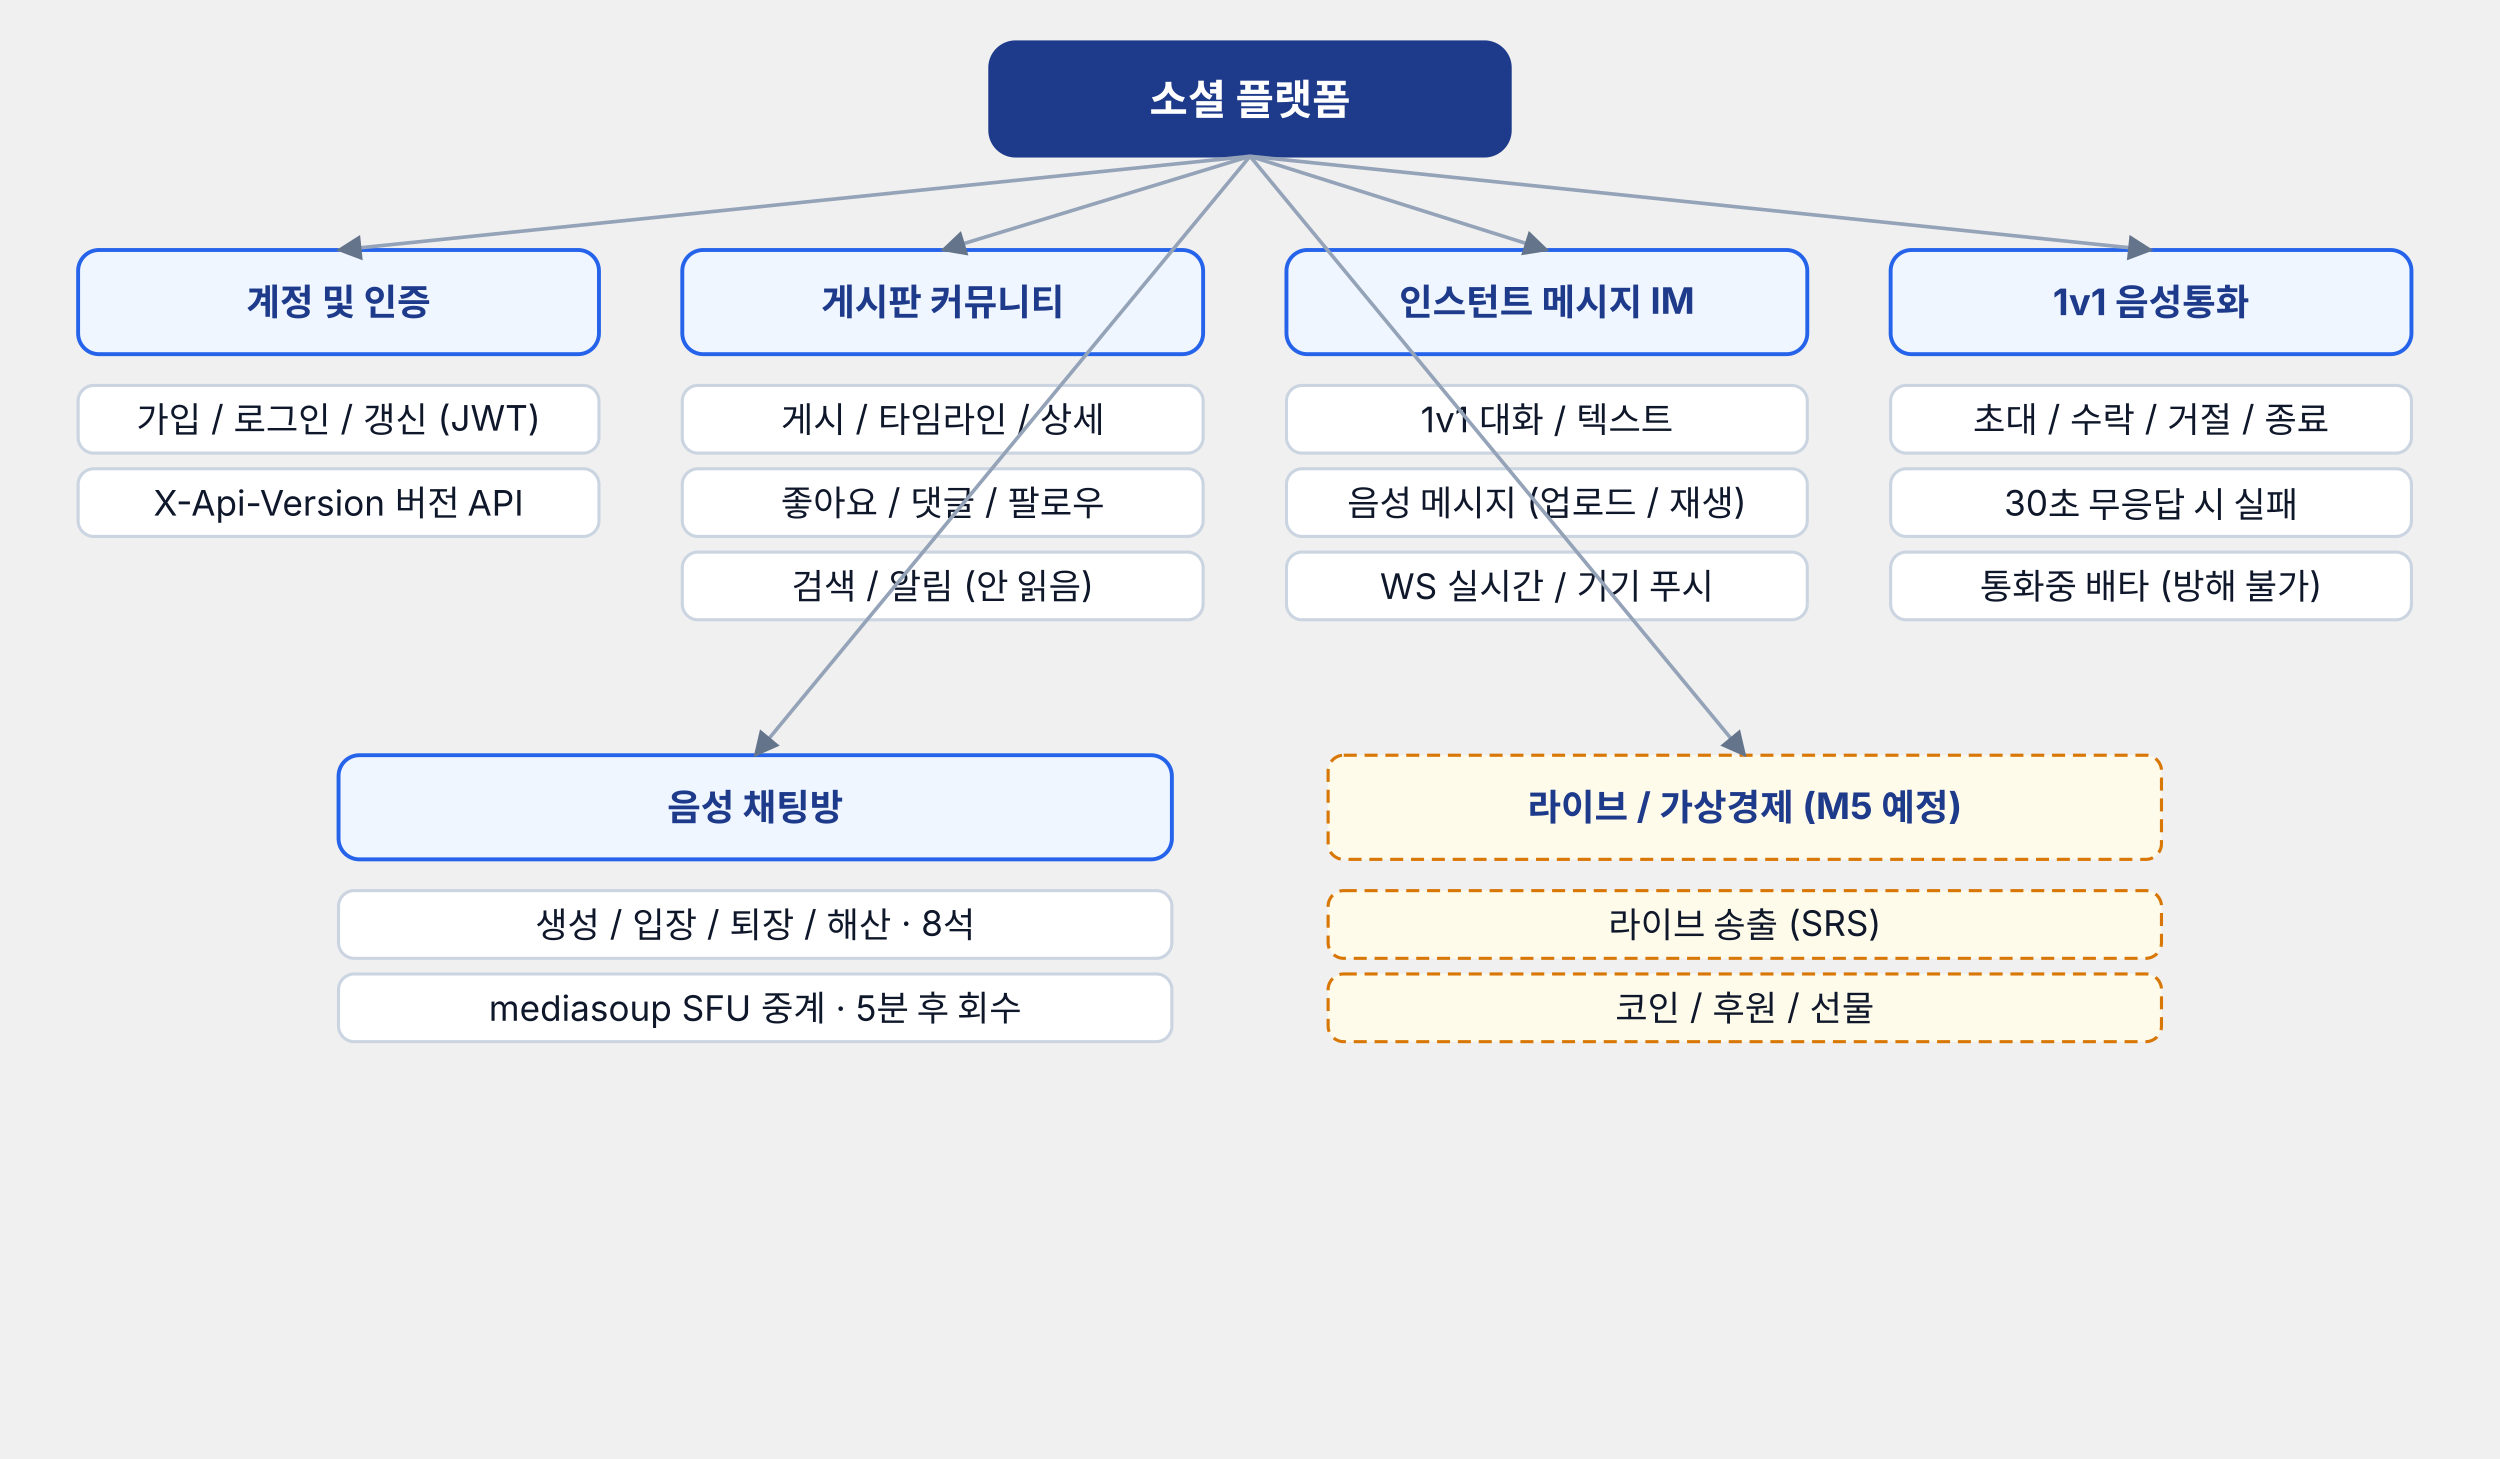
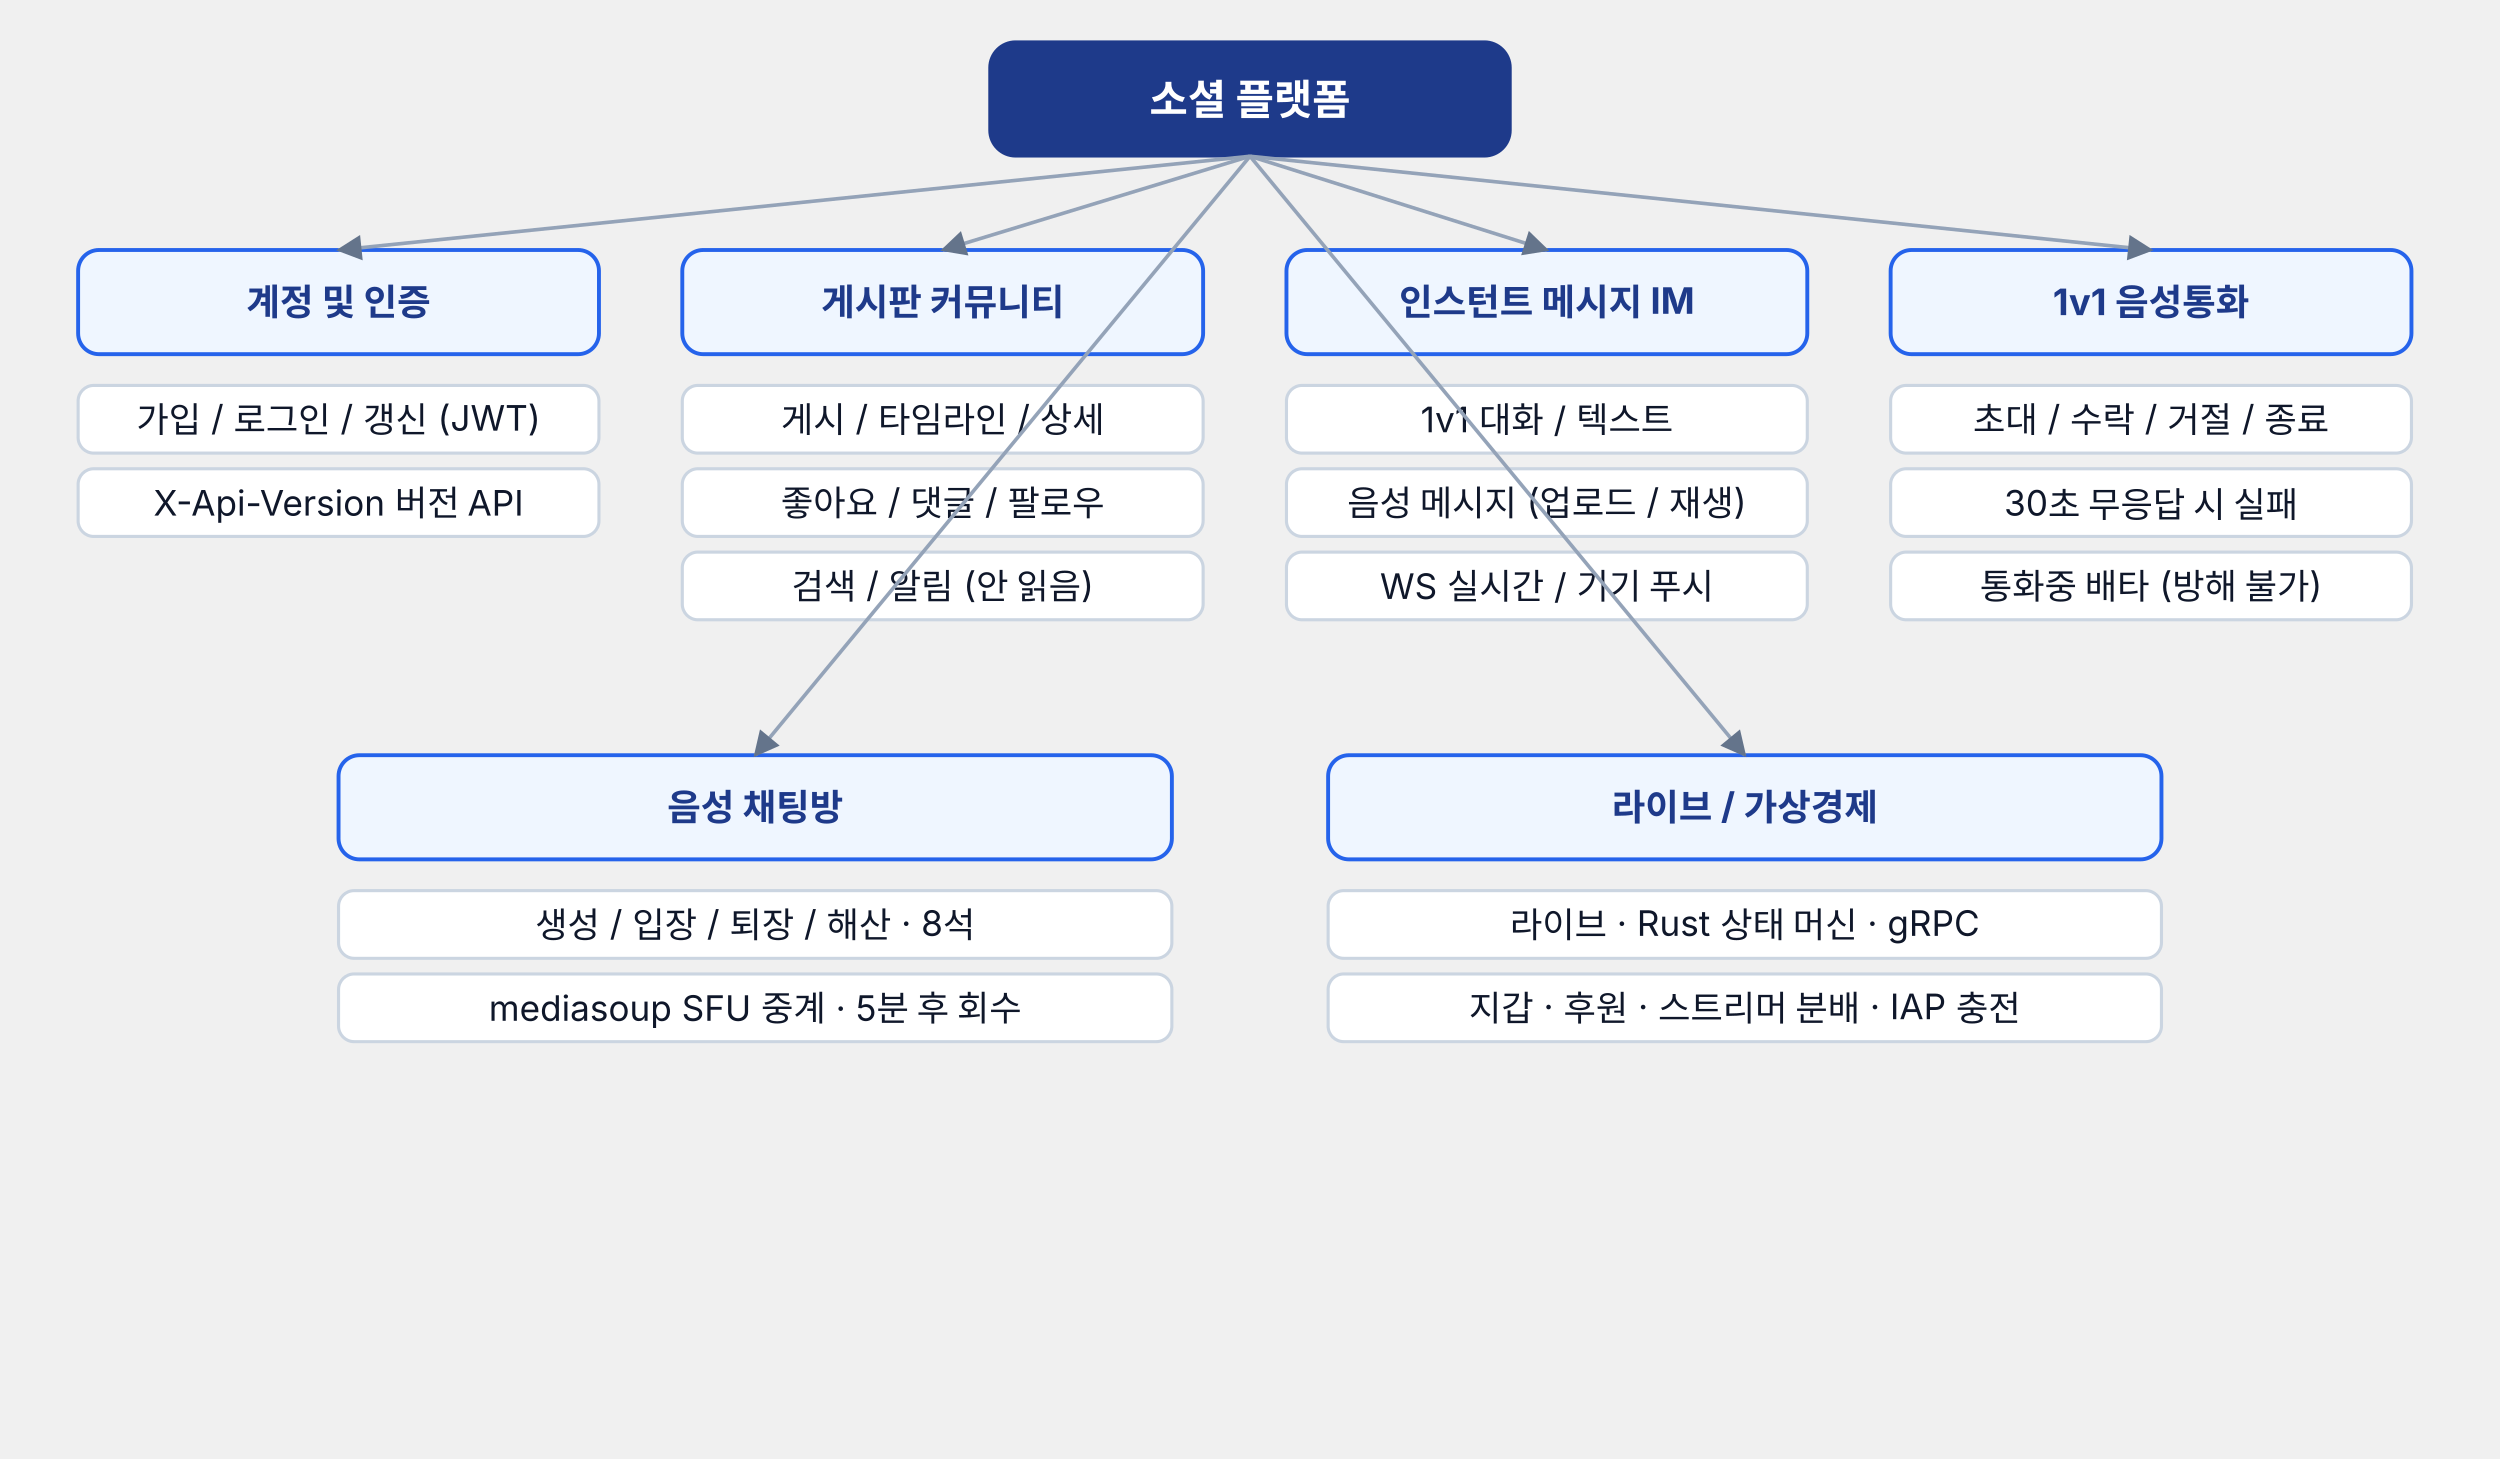
<svg xmlns="http://www.w3.org/2000/svg" viewBox="0 0 960 560" width="100%" font-family="system-ui, -apple-system, 'Segoe UI', 'PingFang SC', 'Microsoft YaHei', sans-serif">
  <defs>
    <marker id="arr" viewBox="0 0 10 10" refX="9" refY="5" markerWidth="7" markerHeight="7" orient="auto-start-reverse">
      <path d="M 0 0 L 10 5 L 0 10 z" fill="#64748b" />
    </marker>
  </defs>
  <style>
    .root { fill: #1e3a8a; stroke: #1e3a8a; rx: 10 }
    .mod  { fill: #eff6ff; stroke: #2563eb; stroke-width: 1.5; rx: 8 }
    .fn   { fill: #ffffff; stroke: #cbd5e1; stroke-width: 1.2; rx: 6 }
-     .plan { fill: #fffbeb; stroke: #d97706; stroke-width: 1.2; rx: 6; stroke-dasharray: 5 3 }
    .t    { font-size: 13.5px; fill: #0f172a; text-anchor: middle }
    .tr   { font-size: 16px; font-weight: 700; fill: #ffffff; text-anchor: middle }
    .tm   { font-size: 14px; font-weight: 700; fill: #1e3a8a; text-anchor: middle }
    .ts   { font-size: 11px; fill: #d97706; text-anchor: middle }
    .edge { stroke: #94a3b8; stroke-width: 1.4; fill: none; marker-end: url(#arr) }
  </style>
  <rect class="root" x="380" y="16" width="200" height="44" />
  <text class="tr" x="480" y="44">소셜 플랫폼</text>
  <rect class="mod" x="30" y="96" width="200" height="40" />
  <text class="tm" x="130" y="121">계정 및 인증</text>
  <path class="edge" d="M 480 60 L 130 96" />
  <rect class="fn" x="30" y="148" width="200" height="26" />
  <text class="t" x="130" y="166">가입 / 로그인 / 갱신 (JWT)</text>
  <rect class="fn" x="30" y="180" width="200" height="26" />
  <text class="t" x="130" y="198">X-Api-Version 버전 API</text>
  <rect class="mod" x="262" y="96" width="200" height="40" />
  <text class="tm" x="362" y="121">게시판 커뮤니티</text>
  <path class="edge" d="M 480 60 L 362 96" />
  <rect class="fn" x="262" y="148" width="200" height="26" />
  <text class="t" x="362" y="166">게시 / 타임라인 / 상세</text>
  <rect class="fn" x="262" y="180" width="200" height="26" />
  <text class="t" x="362" y="198">좋아요 / 댓글 / 팔로우</text>
  <rect class="fn" x="262" y="212" width="200" height="26" />
  <text class="t" x="362" y="230">검색 / 알림 (안 읽음)</text>
  <rect class="mod" x="494" y="96" width="200" height="40" />
  <text class="tm" x="594" y="121">인스턴트 메시지 IM</text>
  <path class="edge" d="M 480 60 L 594 96" />
  <rect class="fn" x="494" y="148" width="200" height="26" />
  <text class="t" x="594" y="166">1v1 대화 / 텍스트</text>
  <rect class="fn" x="494" y="180" width="200" height="26" />
  <text class="t" x="594" y="198">음성 메시지 (업로드 / 재생)</text>
  <rect class="fn" x="494" y="212" width="200" height="26" />
  <text class="t" x="594" y="230">WS 실시간 / 기기 푸시</text>
  <rect class="mod" x="726" y="96" width="200" height="40" />
  <text class="tm" x="826" y="121">1v1 음성통화</text>
  <path class="edge" d="M 480 60 L 826 96" />
  <rect class="fn" x="726" y="148" width="200" height="26" />
  <text class="t" x="826" y="166">초대 / 수락 / 거절 / 종료</text>
  <rect class="fn" x="726" y="180" width="200" height="26" />
  <text class="t" x="826" y="198">30초 무응답 시 실패</text>
  <rect class="fn" x="726" y="212" width="200" height="26" />
  <text class="t" x="826" y="230">통화중 배타 (방해 불가)</text>
  <rect class="mod" x="130" y="290" width="320" height="40" />
  <text class="tm" x="290" y="315">음성 채팅방</text>
  <path class="edge" d="M 480 60 L 290 290" />
  <rect class="fn" x="130" y="342" width="320" height="26" />
  <text class="t" x="290" y="360">생성 / 입장 / 퇴장 / 해산 · 8석</text>
  <rect class="fn" x="130" y="374" width="320" height="26" />
  <text class="t" x="290" y="392">mediasoup SFU 중계 · 5분 후 회수</text>
-   <rect class="plan" x="510" y="290" width="320" height="40" />
-   <text class="tm" x="670" y="315">라이브 / 가상경제 (M5 예정)</text>
+   <rect class="mod" x="510" y="290" width="320" height="40" />
+   <text class="tm" x="670" y="315">라이브 / 가상경제</text>
  <path class="edge" d="M 480 60 L 670 290" />
-   <rect class="plan" x="510" y="342" width="320" height="26" />
-   <text class="t" x="670" y="360">라이브 송출 (SRS)</text>
-   <rect class="plan" x="510" y="374" width="320" height="26" />
-   <text class="t" x="670" y="392">코인 / 후원 / 선물</text>
+   <rect class="fn" x="510" y="342" width="320" height="26" />
+   <text class="t" x="670" y="360">라이브 · Rust 상태 머신 · gRPC</text>
+   <rect class="fn" x="510" y="374" width="320" height="26" />
+   <text class="t" x="670" y="392">지갑 · 후원 · 스트리머 분배 · IAP 충전</text>
</svg>
